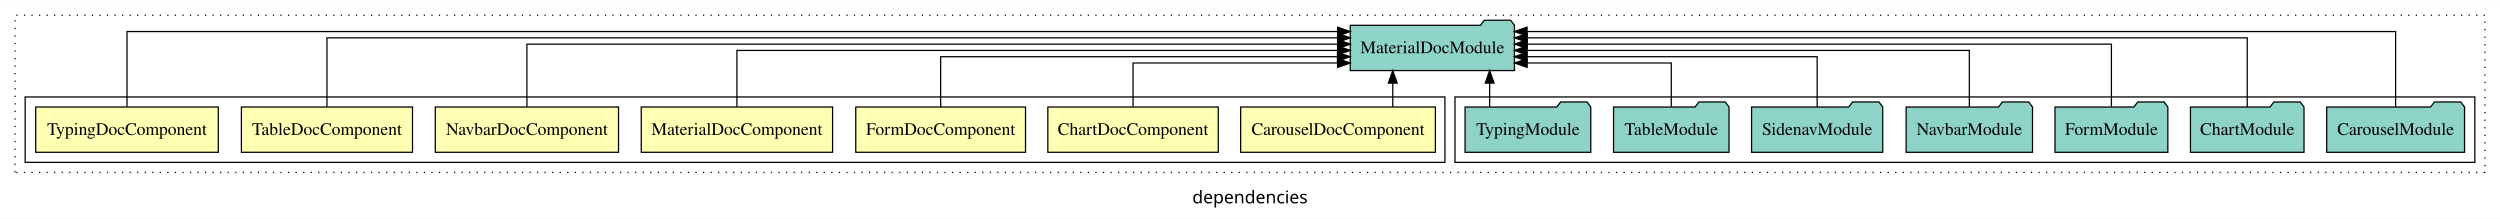
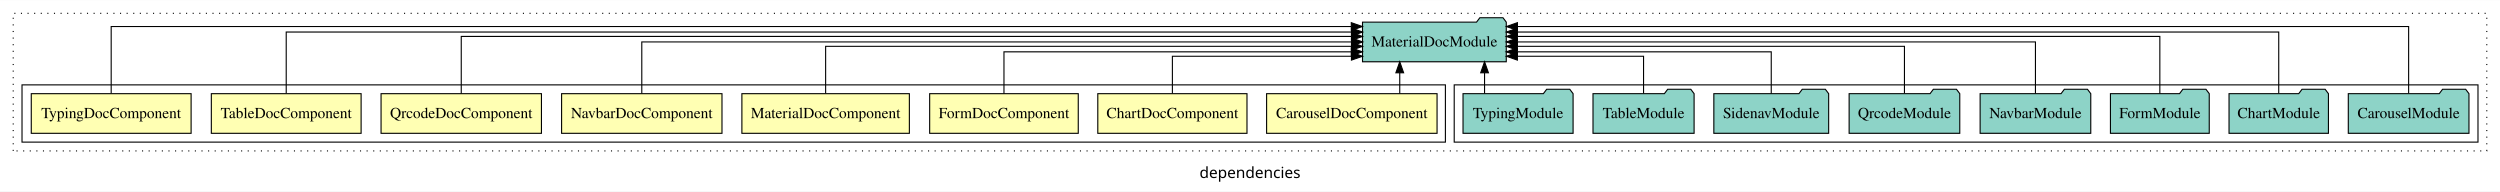
- <svg xmlns="http://www.w3.org/2000/svg" width="1988pt" height="174pt" viewBox="0.00 0.00 1988.00 173.80">
+ <svg xmlns="http://www.w3.org/2000/svg" width="2271pt" height="174pt" viewBox="0.00 0.00 2271.00 173.80">
  <g id="graph0" class="graph" transform="scale(1 1) rotate(0) translate(4 169.8)">
-     <polygon fill="white" stroke="transparent" points="-4,4 -4,-169.8 1984,-169.8 1984,4 -4,4" />
-     <text text-anchor="middle" x="990" y="-8.2" font-family="sans-serif" font-size="14.00">dependencies</text>
+     <polygon fill="white" stroke="transparent" points="-4,4 -4,-169.8 2267,-169.8 2267,4 -4,4" />
+     <text text-anchor="middle" x="1131.5" y="-8.2" font-family="sans-serif" font-size="14.00">dependencies</text>
    <g id="clust1" class="cluster">
-       <polygon fill="none" stroke="black" stroke-dasharray="1,5" points="8,-32.8 8,-157.8 1972,-157.8 1972,-32.8 8,-32.8" />
+       <polygon fill="none" stroke="black" stroke-dasharray="1,5" points="8,-32.8 8,-157.8 2255,-157.8 2255,-32.8 8,-32.8" />
    </g>
-     <g id="clust10" class="cluster">
-       <polygon fill="none" stroke="black" points="1153,-40.8 1153,-92.8 1964,-92.8 1964,-40.8 1153,-40.8" />
+     <g id="clust11" class="cluster">
+       <polygon fill="none" stroke="black" points="1317,-40.8 1317,-92.8 2247,-92.8 2247,-40.8 1317,-40.8" />
    </g>
    <g id="clust2" class="cluster">
-       <polygon fill="none" stroke="black" points="16,-40.8 16,-92.8 1145,-92.8 1145,-40.8 16,-40.8" />
+       <polygon fill="none" stroke="black" points="16,-40.8 16,-92.8 1309,-92.8 1309,-40.8 16,-40.8" />
    </g>
    <g id="node1" class="node">
-       <polygon fill="#ffffb3" stroke="black" points="1137.42,-84.8 982.58,-84.8 982.58,-48.8 1137.42,-48.8 1137.42,-84.8" />
-       <text text-anchor="middle" x="1060" y="-62.6" font-family="Times,serif" font-size="14.00">CarouselDocComponent</text>
+       <polygon fill="#ffffb3" stroke="black" points="1301.42,-84.8 1146.58,-84.8 1146.58,-48.8 1301.42,-48.8 1301.42,-84.8" />
+       <text text-anchor="middle" x="1224" y="-62.6" font-family="Times,serif" font-size="14.00">CarouselDocComponent</text>
    </g>
-     <g id="node8" class="node">
-       <polygon fill="#8dd3c7" stroke="black" points="1200.29,-149.8 1197.29,-153.8 1176.29,-153.8 1173.29,-149.8 1069.71,-149.8 1069.71,-113.8 1200.29,-113.8 1200.29,-149.8" />
-       <text text-anchor="middle" x="1135" y="-127.6" font-family="Times,serif" font-size="14.00">MaterialDocModule</text>
+     <g id="node9" class="node">
+       <polygon fill="#8dd3c7" stroke="black" points="1364.29,-149.8 1361.29,-153.8 1340.29,-153.8 1337.29,-149.8 1233.71,-149.8 1233.71,-113.8 1364.29,-113.8 1364.29,-149.8" />
+       <text text-anchor="middle" x="1299" y="-127.6" font-family="Times,serif" font-size="14.00">MaterialDocModule</text>
    </g>
    <g id="edge1" class="edge">
-       <path fill="none" stroke="black" d="M1103.53,-84.91C1103.53,-84.91 1103.53,-103.79 1103.53,-103.79" />
-       <polygon fill="black" stroke="black" points="1100.03,-103.79 1103.53,-113.79 1107.03,-103.79 1100.03,-103.79" />
+       <path fill="none" stroke="black" d="M1267.53,-84.91C1267.53,-84.91 1267.53,-103.79 1267.53,-103.79" />
+       <polygon fill="black" stroke="black" points="1264.03,-103.79 1267.53,-113.79 1271.03,-103.79 1264.03,-103.79" />
    </g>
    <g id="node2" class="node">
-       <polygon fill="#ffffb3" stroke="black" points="964.76,-84.8 829.24,-84.8 829.24,-48.8 964.76,-48.8 964.76,-84.8" />
-       <text text-anchor="middle" x="897" y="-62.6" font-family="Times,serif" font-size="14.00">ChartDocComponent</text>
+       <polygon fill="#ffffb3" stroke="black" points="1128.76,-84.8 993.24,-84.8 993.24,-48.8 1128.76,-48.8 1128.76,-84.8" />
+       <text text-anchor="middle" x="1061" y="-62.6" font-family="Times,serif" font-size="14.00">ChartDocComponent</text>
    </g>
    <g id="edge2" class="edge">
-       <path fill="none" stroke="black" d="M897,-85.04C897,-100.37 897,-119.8 897,-119.8 897,-119.8 1059.65,-119.8 1059.65,-119.8" />
-       <polygon fill="black" stroke="black" points="1059.65,-123.3 1069.65,-119.8 1059.65,-116.3 1059.65,-123.3" />
+       <path fill="none" stroke="black" d="M1061,-84.99C1061,-99.98 1061,-118.8 1061,-118.8 1061,-118.8 1223.65,-118.8 1223.65,-118.8" />
+       <polygon fill="black" stroke="black" points="1223.65,-122.3 1233.65,-118.8 1223.65,-115.3 1223.65,-122.3" />
    </g>
    <g id="node3" class="node">
-       <polygon fill="#ffffb3" stroke="black" points="811.49,-84.8 676.51,-84.8 676.51,-48.8 811.49,-48.8 811.49,-84.8" />
-       <text text-anchor="middle" x="744" y="-62.6" font-family="Times,serif" font-size="14.00">FormDocComponent</text>
+       <polygon fill="#ffffb3" stroke="black" points="975.49,-84.8 840.51,-84.8 840.51,-48.8 975.49,-48.8 975.49,-84.8" />
+       <text text-anchor="middle" x="908" y="-62.6" font-family="Times,serif" font-size="14.00">FormDocComponent</text>
    </g>
    <g id="edge3" class="edge">
-       <path fill="none" stroke="black" d="M744,-84.83C744,-101.86 744,-124.8 744,-124.8 744,-124.8 1059.56,-124.8 1059.56,-124.8" />
-       <polygon fill="black" stroke="black" points="1059.56,-128.3 1069.56,-124.8 1059.56,-121.3 1059.56,-128.3" />
+       <path fill="none" stroke="black" d="M908,-84.83C908,-101.2 908,-122.8 908,-122.8 908,-122.8 1223.56,-122.8 1223.56,-122.8" />
+       <polygon fill="black" stroke="black" points="1223.56,-126.3 1233.56,-122.8 1223.56,-119.3 1223.56,-126.3" />
    </g>
    <g id="node4" class="node">
-       <polygon fill="#ffffb3" stroke="black" points="658.07,-84.8 505.93,-84.8 505.93,-48.8 658.07,-48.8 658.07,-84.8" />
-       <text text-anchor="middle" x="582" y="-62.6" font-family="Times,serif" font-size="14.00">MaterialDocComponent</text>
+       <polygon fill="#ffffb3" stroke="black" points="822.07,-84.8 669.93,-84.8 669.93,-48.8 822.07,-48.8 822.07,-84.8" />
+       <text text-anchor="middle" x="746" y="-62.6" font-family="Times,serif" font-size="14.00">MaterialDocComponent</text>
    </g>
    <g id="edge4" class="edge">
-       <path fill="none" stroke="black" d="M582,-85.02C582,-103.63 582,-129.8 582,-129.8 582,-129.8 1059.67,-129.8 1059.67,-129.8" />
-       <polygon fill="black" stroke="black" points="1059.67,-133.3 1069.67,-129.8 1059.67,-126.3 1059.67,-133.3" />
+       <path fill="none" stroke="black" d="M746,-85.1C746,-103.07 746,-127.8 746,-127.8 746,-127.8 1223.67,-127.8 1223.67,-127.8" />
+       <polygon fill="black" stroke="black" points="1223.67,-131.3 1233.67,-127.8 1223.67,-124.3 1223.67,-131.3" />
    </g>
    <g id="node5" class="node">
-       <polygon fill="#ffffb3" stroke="black" points="487.85,-84.8 342.15,-84.8 342.15,-48.8 487.85,-48.8 487.85,-84.8" />
-       <text text-anchor="middle" x="415" y="-62.6" font-family="Times,serif" font-size="14.00">NavbarDocComponent</text>
+       <polygon fill="#ffffb3" stroke="black" points="651.85,-84.8 506.15,-84.8 506.15,-48.8 651.85,-48.8 651.85,-84.8" />
+       <text text-anchor="middle" x="579" y="-62.6" font-family="Times,serif" font-size="14.00">NavbarDocComponent</text>
    </g>
    <g id="edge5" class="edge">
-       <path fill="none" stroke="black" d="M415,-85.02C415,-105.17 415,-134.8 415,-134.8 415,-134.8 1059.83,-134.8 1059.83,-134.8" />
-       <polygon fill="black" stroke="black" points="1059.83,-138.3 1069.83,-134.8 1059.83,-131.3 1059.83,-138.3" />
+       <path fill="none" stroke="black" d="M579,-84.91C579,-104.14 579,-131.8 579,-131.8 579,-131.8 1223.83,-131.8 1223.83,-131.8" />
+       <polygon fill="black" stroke="black" points="1223.83,-135.3 1233.83,-131.8 1223.83,-128.3 1223.83,-135.3" />
    </g>
    <g id="node6" class="node">
+       <polygon fill="#ffffb3" stroke="black" points="487.85,-84.8 342.15,-84.8 342.15,-48.8 487.85,-48.8 487.85,-84.8" />
+       <text text-anchor="middle" x="415" y="-62.6" font-family="Times,serif" font-size="14.00">QrcodeDocComponent</text>
+     </g>
+     <g id="edge6" class="edge">
+       <path fill="none" stroke="black" d="M415,-84.83C415,-105.57 415,-136.8 415,-136.8 415,-136.8 1223.64,-136.8 1223.64,-136.8" />
+       <polygon fill="black" stroke="black" points="1223.64,-140.3 1233.64,-136.8 1223.64,-133.3 1223.64,-140.3" />
+     </g>
+     <g id="node7" class="node">
      <polygon fill="#ffffb3" stroke="black" points="324.03,-84.8 187.97,-84.8 187.97,-48.8 324.03,-48.8 324.03,-84.8" />
      <text text-anchor="middle" x="256" y="-62.6" font-family="Times,serif" font-size="14.00">TableDocComponent</text>
    </g>
-     <g id="edge6" class="edge">
-       <path fill="none" stroke="black" d="M256,-84.84C256,-106.46 256,-139.8 256,-139.8 256,-139.8 1059.65,-139.8 1059.65,-139.8" />
-       <polygon fill="black" stroke="black" points="1059.65,-143.3 1069.65,-139.8 1059.65,-136.3 1059.65,-143.3" />
+     <g id="edge7" class="edge">
+       <path fill="none" stroke="black" d="M256,-85.09C256,-107.01 256,-140.8 256,-140.8 256,-140.8 1223.76,-140.8 1223.76,-140.8" />
+       <polygon fill="black" stroke="black" points="1223.76,-144.3 1233.76,-140.8 1223.76,-137.3 1223.76,-144.3" />
    </g>
-     <g id="node7" class="node">
+     <g id="node8" class="node">
      <polygon fill="#ffffb3" stroke="black" points="169.6,-84.8 24.4,-84.8 24.4,-48.8 169.6,-48.8 169.6,-84.8" />
      <text text-anchor="middle" x="97" y="-62.6" font-family="Times,serif" font-size="14.00">TypingDocComponent</text>
    </g>
-     <g id="edge7" class="edge">
-       <path fill="none" stroke="black" d="M97,-84.89C97,-107.93 97,-144.8 97,-144.8 97,-144.8 1059.68,-144.8 1059.68,-144.8" />
-       <polygon fill="black" stroke="black" points="1059.68,-148.3 1069.68,-144.8 1059.68,-141.3 1059.68,-148.3" />
-     </g>
-     <g id="node9" class="node">
-       <polygon fill="#8dd3c7" stroke="black" points="1955.81,-84.8 1952.81,-88.8 1931.81,-88.8 1928.81,-84.8 1846.19,-84.8 1846.19,-48.8 1955.81,-48.8 1955.81,-84.8" />
-       <text text-anchor="middle" x="1901" y="-62.6" font-family="Times,serif" font-size="14.00">CarouselModule</text>
-     </g>
    <g id="edge8" class="edge">
-       <path fill="none" stroke="black" d="M1901,-84.89C1901,-107.93 1901,-144.8 1901,-144.8 1901,-144.8 1210.31,-144.8 1210.31,-144.8" />
-       <polygon fill="black" stroke="black" points="1210.31,-141.3 1200.31,-144.8 1210.31,-148.3 1210.31,-141.3" />
+       <path fill="none" stroke="black" d="M97,-85.12C97,-108.46 97,-145.8 97,-145.8 97,-145.8 1223.52,-145.8 1223.52,-145.8" />
+       <polygon fill="black" stroke="black" points="1223.52,-149.3 1233.52,-145.8 1223.52,-142.3 1223.52,-149.3" />
    </g>
    <g id="node10" class="node">
-       <polygon fill="#8dd3c7" stroke="black" points="1828.15,-84.8 1825.15,-88.8 1804.15,-88.8 1801.15,-84.8 1737.85,-84.8 1737.85,-48.8 1828.15,-48.8 1828.15,-84.8" />
-       <text text-anchor="middle" x="1783" y="-62.6" font-family="Times,serif" font-size="14.00">ChartModule</text>
+       <polygon fill="#8dd3c7" stroke="black" points="2238.81,-84.8 2235.81,-88.8 2214.81,-88.8 2211.81,-84.8 2129.19,-84.8 2129.19,-48.8 2238.81,-48.8 2238.81,-84.8" />
+       <text text-anchor="middle" x="2184" y="-62.6" font-family="Times,serif" font-size="14.00">CarouselModule</text>
    </g>
    <g id="edge9" class="edge">
-       <path fill="none" stroke="black" d="M1783,-84.84C1783,-106.46 1783,-139.8 1783,-139.8 1783,-139.8 1210.4,-139.8 1210.4,-139.8" />
-       <polygon fill="black" stroke="black" points="1210.4,-136.3 1200.4,-139.8 1210.4,-143.3 1210.4,-136.3" />
+       <path fill="none" stroke="black" d="M2184,-85.12C2184,-108.46 2184,-145.8 2184,-145.8 2184,-145.8 1374.44,-145.8 1374.44,-145.8" />
+       <polygon fill="black" stroke="black" points="1374.44,-142.3 1364.44,-145.8 1374.44,-149.3 1374.44,-142.3" />
    </g>
    <g id="node11" class="node">
-       <polygon fill="#8dd3c7" stroke="black" points="1719.88,-84.8 1716.88,-88.8 1695.88,-88.8 1692.88,-84.8 1630.12,-84.8 1630.12,-48.8 1719.88,-48.8 1719.88,-84.8" />
-       <text text-anchor="middle" x="1675" y="-62.6" font-family="Times,serif" font-size="14.00">FormModule</text>
+       <polygon fill="#8dd3c7" stroke="black" points="2111.15,-84.8 2108.15,-88.8 2087.15,-88.8 2084.15,-84.8 2020.85,-84.8 2020.85,-48.8 2111.15,-48.8 2111.15,-84.8" />
+       <text text-anchor="middle" x="2066" y="-62.6" font-family="Times,serif" font-size="14.00">ChartModule</text>
    </g>
    <g id="edge10" class="edge">
-       <path fill="none" stroke="black" d="M1675,-85.02C1675,-105.17 1675,-134.8 1675,-134.8 1675,-134.8 1210.41,-134.8 1210.41,-134.8" />
-       <polygon fill="black" stroke="black" points="1210.41,-131.3 1200.41,-134.8 1210.41,-138.3 1210.41,-131.3" />
+       <path fill="none" stroke="black" d="M2066,-85.09C2066,-107.01 2066,-140.8 2066,-140.8 2066,-140.8 1374.39,-140.8 1374.39,-140.8" />
+       <polygon fill="black" stroke="black" points="1374.39,-137.3 1364.39,-140.8 1374.39,-144.3 1374.39,-137.3" />
    </g>
    <g id="node12" class="node">
-       <polygon fill="#8dd3c7" stroke="black" points="1612.25,-84.8 1609.25,-88.8 1588.25,-88.8 1585.25,-84.8 1511.75,-84.8 1511.75,-48.8 1612.25,-48.8 1612.25,-84.8" />
-       <text text-anchor="middle" x="1562" y="-62.6" font-family="Times,serif" font-size="14.00">NavbarModule</text>
+       <polygon fill="#8dd3c7" stroke="black" points="2002.88,-84.8 1999.88,-88.8 1978.88,-88.8 1975.88,-84.8 1913.12,-84.8 1913.12,-48.8 2002.88,-48.8 2002.88,-84.8" />
+       <text text-anchor="middle" x="1958" y="-62.6" font-family="Times,serif" font-size="14.00">FormModule</text>
    </g>
    <g id="edge11" class="edge">
-       <path fill="none" stroke="black" d="M1562,-85.02C1562,-103.63 1562,-129.8 1562,-129.8 1562,-129.8 1210.32,-129.8 1210.32,-129.8" />
-       <polygon fill="black" stroke="black" points="1210.32,-126.3 1200.32,-129.8 1210.32,-133.3 1210.32,-126.3" />
+       <path fill="none" stroke="black" d="M1958,-84.83C1958,-105.57 1958,-136.8 1958,-136.8 1958,-136.8 1374.29,-136.8 1374.29,-136.8" />
+       <polygon fill="black" stroke="black" points="1374.29,-133.3 1364.29,-136.8 1374.29,-140.3 1374.29,-133.3" />
    </g>
    <g id="node13" class="node">
-       <polygon fill="#8dd3c7" stroke="black" points="1493.15,-84.8 1490.15,-88.8 1469.15,-88.8 1466.15,-84.8 1388.85,-84.8 1388.85,-48.8 1493.15,-48.8 1493.15,-84.8" />
-       <text text-anchor="middle" x="1441" y="-62.6" font-family="Times,serif" font-size="14.00">SidenavModule</text>
+       <polygon fill="#8dd3c7" stroke="black" points="1895.25,-84.8 1892.25,-88.8 1871.25,-88.8 1868.25,-84.8 1794.75,-84.8 1794.75,-48.8 1895.25,-48.8 1895.25,-84.8" />
+       <text text-anchor="middle" x="1845" y="-62.6" font-family="Times,serif" font-size="14.00">NavbarModule</text>
    </g>
    <g id="edge12" class="edge">
-       <path fill="none" stroke="black" d="M1441,-84.83C1441,-101.86 1441,-124.8 1441,-124.8 1441,-124.8 1210.27,-124.8 1210.27,-124.8" />
-       <polygon fill="black" stroke="black" points="1210.27,-121.3 1200.27,-124.8 1210.27,-128.3 1210.27,-121.3" />
+       <path fill="none" stroke="black" d="M1845,-84.91C1845,-104.14 1845,-131.8 1845,-131.8 1845,-131.8 1374.32,-131.8 1374.32,-131.8" />
+       <polygon fill="black" stroke="black" points="1374.32,-128.3 1364.32,-131.8 1374.32,-135.3 1374.32,-128.3" />
    </g>
    <g id="node14" class="node">
-       <polygon fill="#8dd3c7" stroke="black" points="1370.92,-84.8 1367.92,-88.8 1346.92,-88.8 1343.92,-84.8 1279.08,-84.8 1279.08,-48.8 1370.92,-48.8 1370.92,-84.8" />
-       <text text-anchor="middle" x="1325" y="-62.6" font-family="Times,serif" font-size="14.00">TableModule</text>
+       <polygon fill="#8dd3c7" stroke="black" points="1776.25,-84.8 1773.25,-88.8 1752.25,-88.8 1749.25,-84.8 1675.75,-84.8 1675.75,-48.8 1776.25,-48.8 1776.25,-84.8" />
+       <text text-anchor="middle" x="1726" y="-62.6" font-family="Times,serif" font-size="14.00">QrcodeModule</text>
    </g>
    <g id="edge13" class="edge">
-       <path fill="none" stroke="black" d="M1325,-85.04C1325,-100.37 1325,-119.8 1325,-119.8 1325,-119.8 1210.39,-119.8 1210.39,-119.8" />
-       <polygon fill="black" stroke="black" points="1210.39,-116.3 1200.39,-119.8 1210.39,-123.3 1210.39,-116.3" />
+       <path fill="none" stroke="black" d="M1726,-85.1C1726,-103.07 1726,-127.8 1726,-127.8 1726,-127.8 1374.32,-127.8 1374.32,-127.8" />
+       <polygon fill="black" stroke="black" points="1374.32,-124.3 1364.32,-127.8 1374.32,-131.3 1374.32,-124.3" />
    </g>
    <g id="node15" class="node">
-       <polygon fill="#8dd3c7" stroke="black" points="1260.99,-84.8 1257.99,-88.8 1236.99,-88.8 1233.99,-84.8 1161.01,-84.8 1161.01,-48.8 1260.99,-48.8 1260.99,-84.8" />
-       <text text-anchor="middle" x="1211" y="-62.6" font-family="Times,serif" font-size="14.00">TypingModule</text>
+       <polygon fill="#8dd3c7" stroke="black" points="1657.15,-84.8 1654.15,-88.8 1633.15,-88.8 1630.15,-84.8 1552.85,-84.8 1552.85,-48.8 1657.15,-48.8 1657.15,-84.8" />
+       <text text-anchor="middle" x="1605" y="-62.6" font-family="Times,serif" font-size="14.00">SidenavModule</text>
    </g>
    <g id="edge14" class="edge">
-       <path fill="none" stroke="black" d="M1180.57,-84.91C1180.57,-84.91 1180.57,-103.79 1180.57,-103.79" />
-       <polygon fill="black" stroke="black" points="1177.07,-103.79 1180.57,-113.79 1184.07,-103.79 1177.07,-103.79" />
+       <path fill="none" stroke="black" d="M1605,-84.83C1605,-101.2 1605,-122.8 1605,-122.8 1605,-122.8 1374.27,-122.8 1374.27,-122.8" />
+       <polygon fill="black" stroke="black" points="1374.27,-119.3 1364.27,-122.8 1374.27,-126.3 1374.27,-119.3" />
+     </g>
+     <g id="node16" class="node">
+       <polygon fill="#8dd3c7" stroke="black" points="1534.92,-84.8 1531.92,-88.8 1510.92,-88.8 1507.92,-84.8 1443.08,-84.8 1443.08,-48.8 1534.92,-48.8 1534.92,-84.8" />
+       <text text-anchor="middle" x="1489" y="-62.6" font-family="Times,serif" font-size="14.00">TableModule</text>
+     </g>
+     <g id="edge15" class="edge">
+       <path fill="none" stroke="black" d="M1489,-84.99C1489,-99.98 1489,-118.8 1489,-118.8 1489,-118.8 1374.39,-118.8 1374.39,-118.8" />
+       <polygon fill="black" stroke="black" points="1374.39,-115.3 1364.39,-118.8 1374.39,-122.3 1374.39,-115.3" />
+     </g>
+     <g id="node17" class="node">
+       <polygon fill="#8dd3c7" stroke="black" points="1424.99,-84.8 1421.99,-88.8 1400.99,-88.8 1397.99,-84.8 1325.01,-84.8 1325.01,-48.8 1424.99,-48.8 1424.99,-84.8" />
+       <text text-anchor="middle" x="1375" y="-62.6" font-family="Times,serif" font-size="14.00">TypingModule</text>
+     </g>
+     <g id="edge16" class="edge">
+       <path fill="none" stroke="black" d="M1344.57,-84.91C1344.57,-84.91 1344.57,-103.79 1344.57,-103.79" />
+       <polygon fill="black" stroke="black" points="1341.07,-103.79 1344.57,-113.79 1348.07,-103.79 1341.07,-103.79" />
    </g>
  </g>
</svg>
